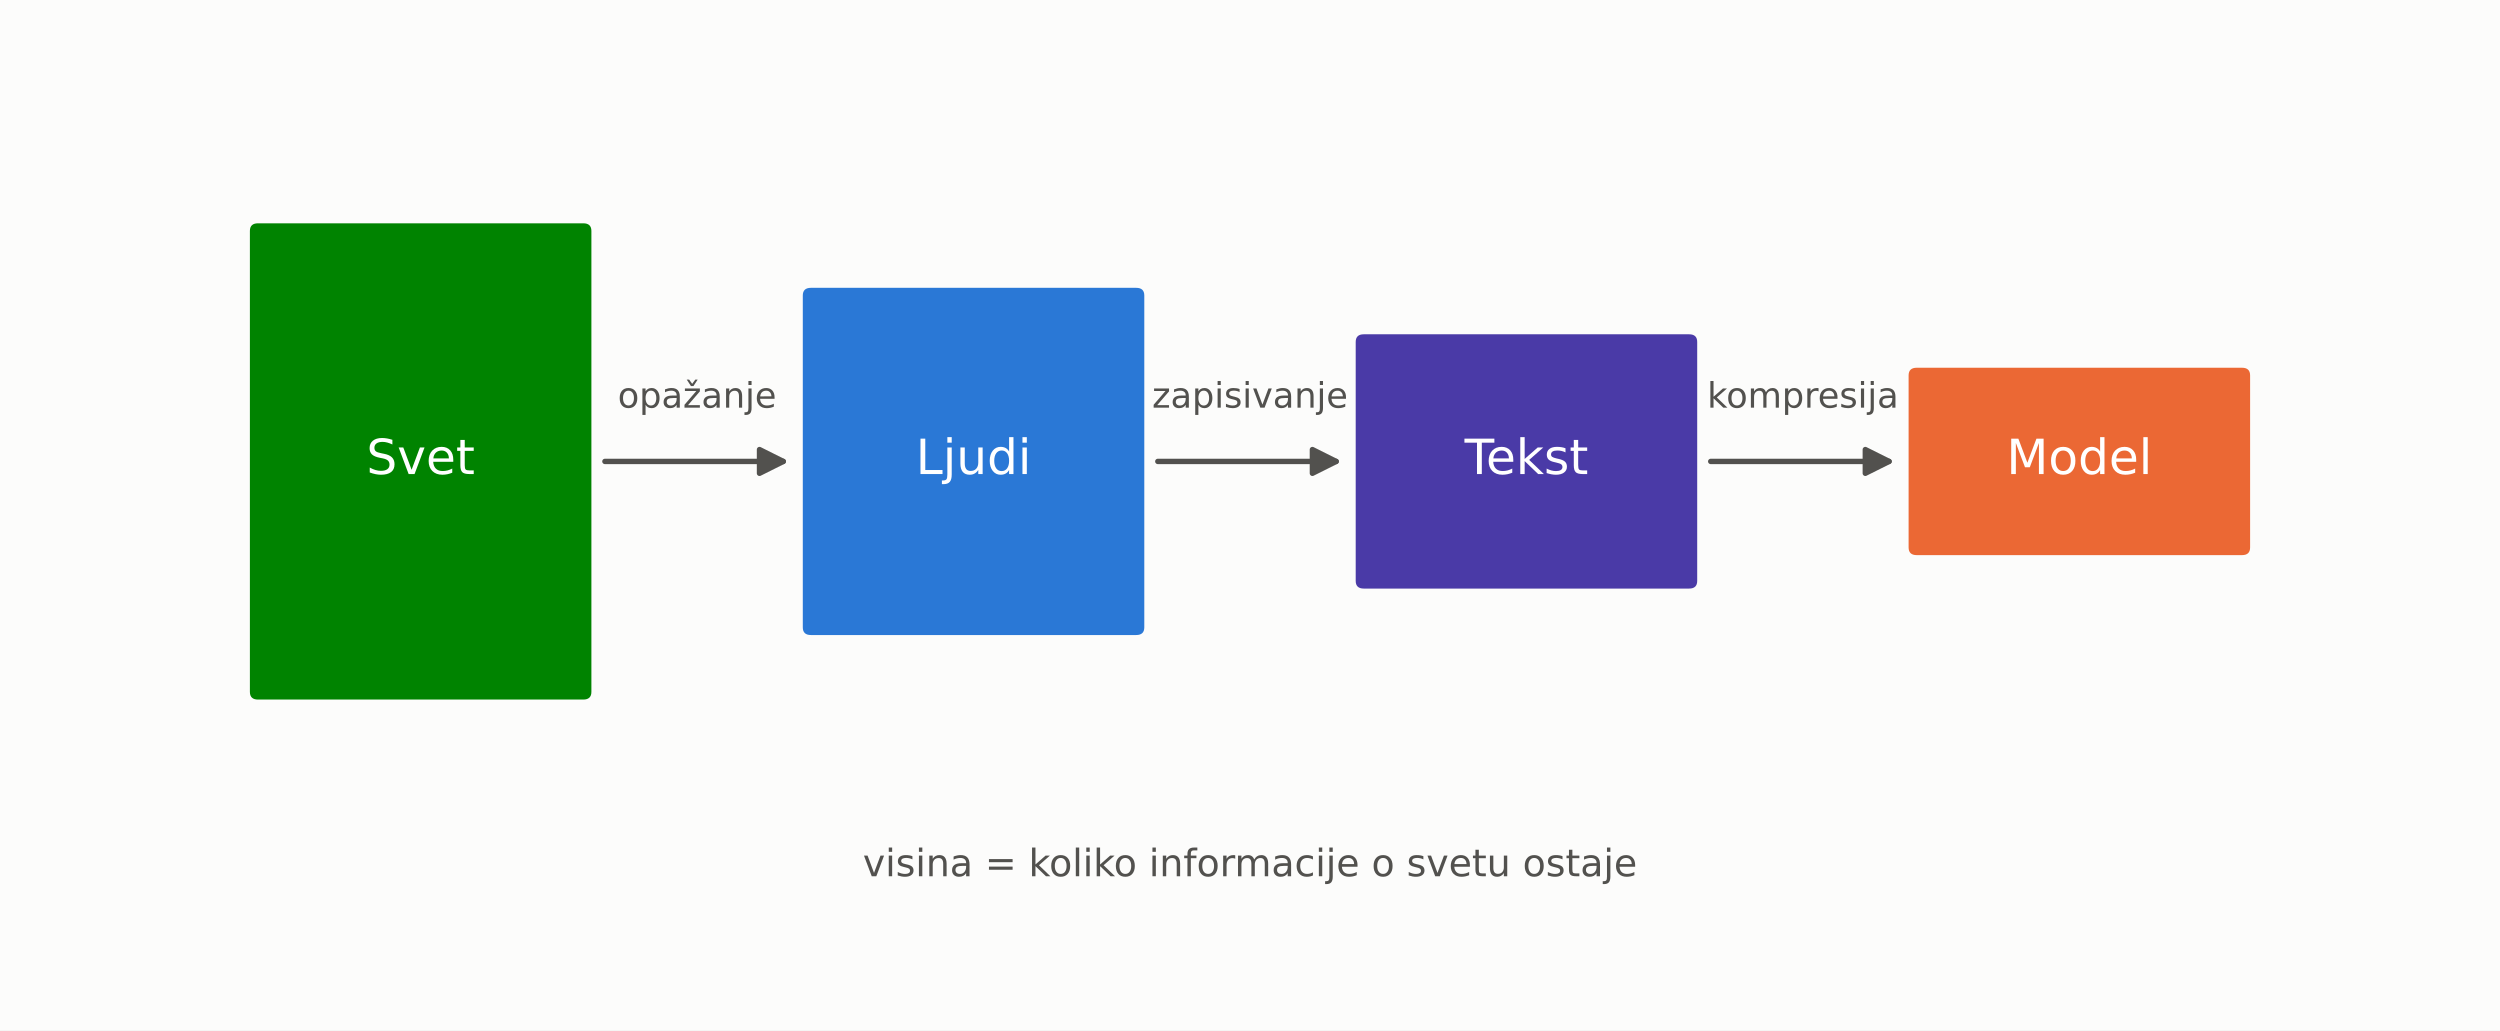
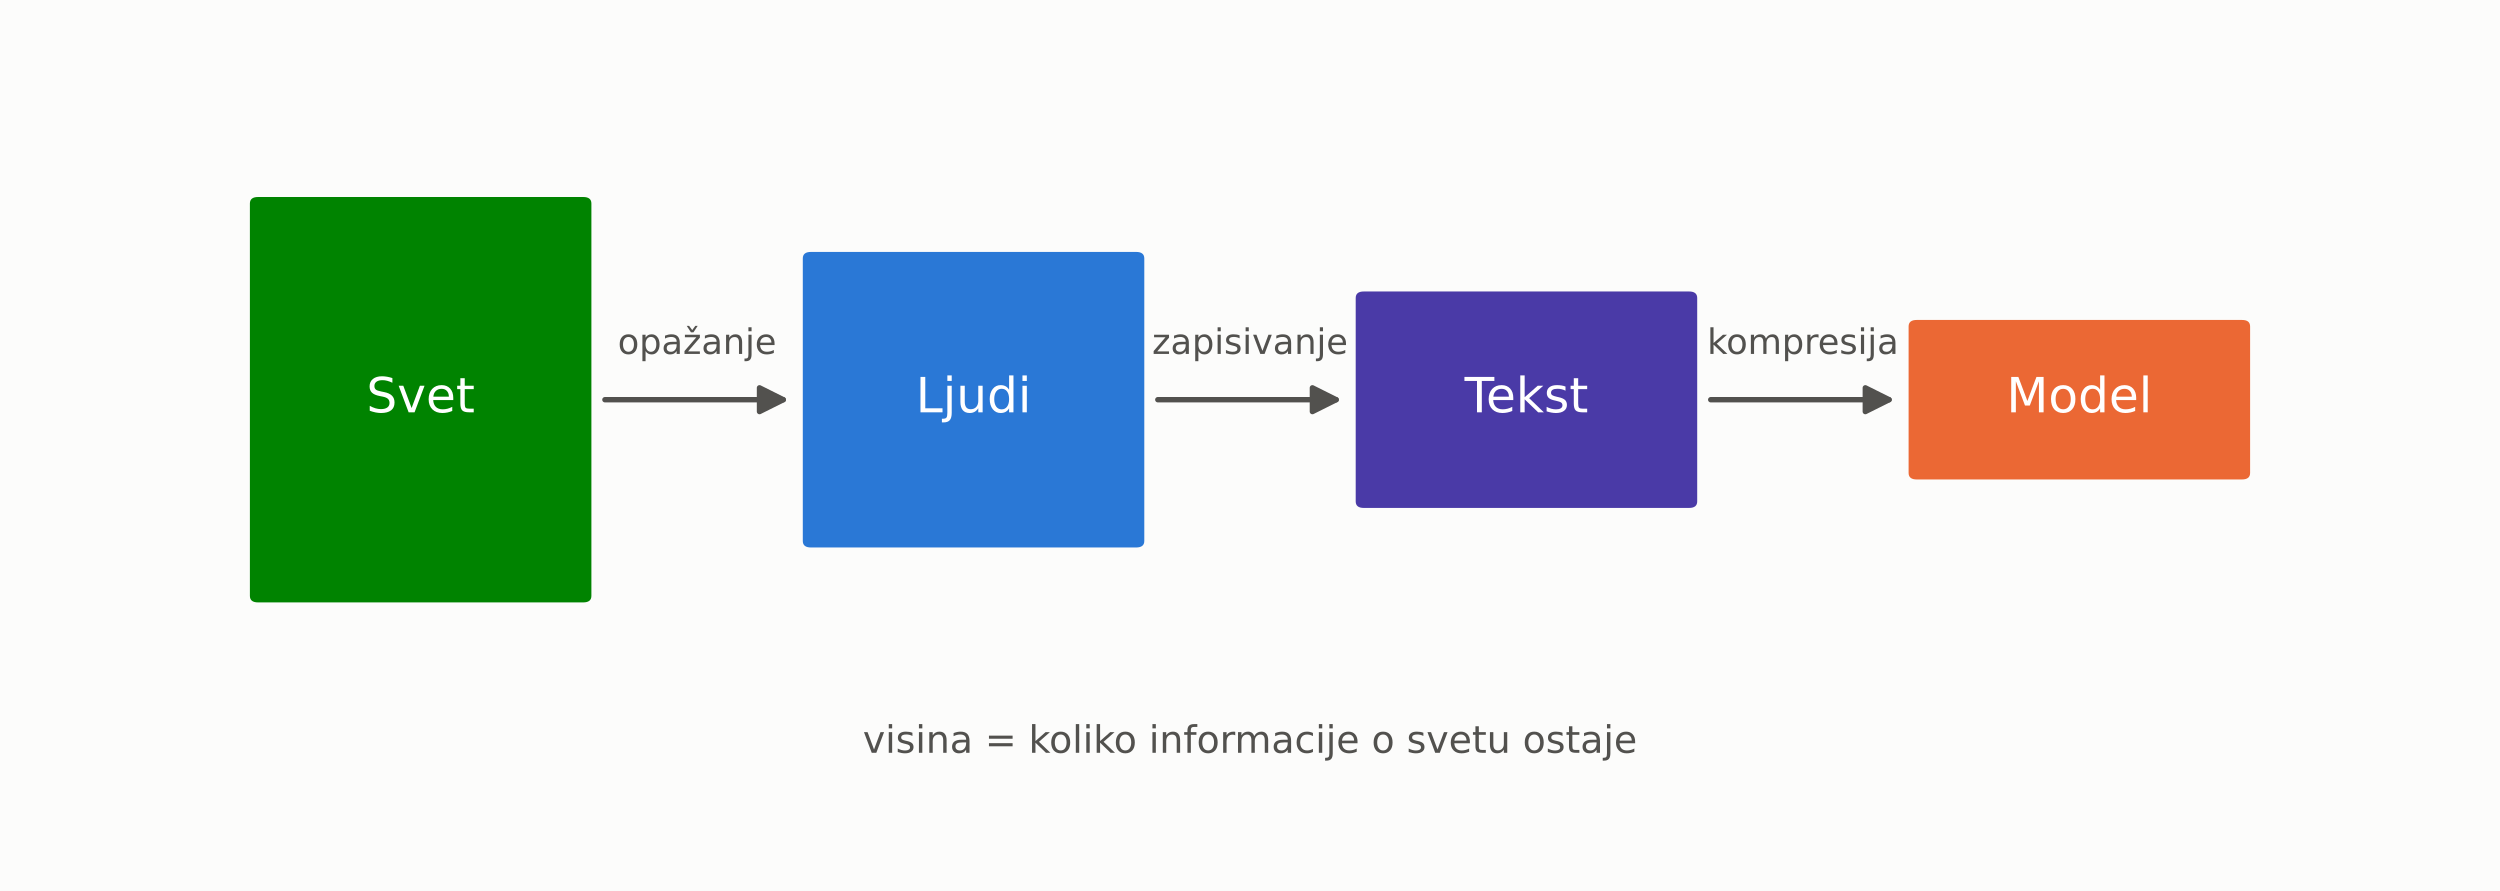
- <svg xmlns="http://www.w3.org/2000/svg" xmlns:xlink="http://www.w3.org/1999/xlink" width="926.609pt" height="381.913pt" viewBox="0 0 926.609 381.913" version="1.1">
+ <svg xmlns="http://www.w3.org/2000/svg" xmlns:xlink="http://www.w3.org/1999/xlink" width="926.609pt" height="330.226pt" viewBox="0 0 926.609 330.226" version="1.1">
  <defs>
    <style type="text/css">*{stroke-linejoin: round; stroke-linecap: butt}</style>
  </defs>
  <g id="figure_1">
    <g id="patch_1">
-       <path d="M 0 381.913  L 926.609 381.913  L 926.609 0  L 0 0  z " style="fill: #fcfcfb" />
+       <path d="M 0 330.226  L 926.609 330.226  L 926.609 0  L 0 0  z " style="fill: #fcfcfb" />
    </g>
    <g id="axes_1">
      <g id="patch_2">
-         <path d="M 95.636 259.288  L 216.183 259.288  Q 219.196 259.288 219.196 256.441  L 219.196 85.612  Q 219.196 82.765 216.183 82.765  L 95.636 82.765  Q 92.622 82.765 92.622 85.612  L 92.622 256.441  Q 92.622 259.288 95.636 259.288  z " clip-path="url(#pb69873dcce)" style="fill: #008300" />
+         <path d="M 95.636 223.276  L 216.183 223.276  Q 219.196 223.276 219.196 220.853  L 219.196 75.444  Q 219.196 73.02 216.183 73.02  L 95.636 73.02  Q 92.622 73.02 92.622 75.444  L 92.622 220.853  Q 92.622 223.276 95.636 223.276  z " clip-path="url(#p2551b3f6b0)" style="fill: #008300" />
      </g>
      <g id="patch_3">
-         <path d="M 300.566 235.372  L 421.113 235.372  Q 424.127 235.372 424.127 232.525  L 424.127 109.528  Q 424.127 106.681 421.113 106.681  L 300.566 106.681  Q 297.552 106.681 297.552 109.528  L 297.552 232.525  Q 297.552 235.372 300.566 235.372  z " clip-path="url(#pb69873dcce)" style="fill: #2a78d6" />
+         <path d="M 300.566 202.919  L 421.113 202.919  Q 424.127 202.919 424.127 200.496  L 424.127 95.801  Q 424.127 93.378 421.113 93.378  L 300.566 93.378  Q 297.552 93.378 297.552 95.801  L 297.552 200.496  Q 297.552 202.919 300.566 202.919  z " clip-path="url(#p2551b3f6b0)" style="fill: #2a78d6" />
      </g>
      <g id="patch_4">
-         <path d="M 505.496 218.153  L 626.043 218.153  Q 629.057 218.153 629.057 215.305  L 629.057 126.747  Q 629.057 123.9 626.043 123.9  L 505.496 123.9  Q 502.482 123.9 502.482 126.747  L 502.482 215.305  Q 502.482 218.153 505.496 218.153  z " clip-path="url(#pb69873dcce)" style="fill: #4a3aa7" />
+         <path d="M 505.496 188.262  L 626.043 188.262  Q 629.057 188.262 629.057 185.838  L 629.057 110.458  Q 629.057 108.035 626.043 108.035  L 505.496 108.035  Q 502.482 108.035 502.482 110.458  L 502.482 185.838  Q 502.482 188.262 505.496 188.262  z " clip-path="url(#p2551b3f6b0)" style="fill: #4a3aa7" />
      </g>
      <g id="patch_5">
-         <path d="M 710.426 205.754  L 830.973 205.754  Q 833.987 205.754 833.987 202.907  L 833.987 139.146  Q 833.987 136.298 830.973 136.298  L 710.426 136.298  Q 707.412 136.298 707.412 139.146  L 707.412 202.907  Q 707.412 205.754 710.426 205.754  z " clip-path="url(#pb69873dcce)" style="fill: #eb6834" />
+         <path d="M 710.426 177.709  L 830.973 177.709  Q 833.987 177.709 833.987 175.285  L 833.987 121.011  Q 833.987 118.588 830.973 118.588  L 710.426 118.588  Q 707.412 118.588 707.412 121.011  L 707.412 175.285  Q 707.412 177.709 710.426 177.709  z " clip-path="url(#p2551b3f6b0)" style="fill: #eb6834" />
      </g>
      <g id="patch_6">
-         <path d="M 224.21 171.026  Q 258.376 171.026 290.306 171.026  " clip-path="url(#pb69873dcce)" style="fill: none; stroke: #52514e; stroke-width: 2; stroke-linecap: round" />
-         <path d="M 281.506 166.626  L 290.306 171.026  L 281.506 175.426  z " clip-path="url(#pb69873dcce)" style="fill: #52514e; stroke: #52514e; stroke-width: 2; stroke-linecap: round" />
+         <path d="M 224.21 148.148  Q 258.376 148.148 290.306 148.148  " clip-path="url(#p2551b3f6b0)" style="fill: none; stroke: #52514e; stroke-width: 2; stroke-linecap: round" />
+         <path d="M 281.506 143.748  L 290.306 148.148  L 281.506 152.548  z " clip-path="url(#p2551b3f6b0)" style="fill: #52514e; stroke: #52514e; stroke-width: 2; stroke-linecap: round" />
      </g>
      <g id="patch_7">
-         <path d="M 429.14 171.026  Q 463.306 171.026 495.236 171.026  " clip-path="url(#pb69873dcce)" style="fill: none; stroke: #52514e; stroke-width: 2; stroke-linecap: round" />
-         <path d="M 486.436 166.626  L 495.236 171.026  L 486.436 175.426  z " clip-path="url(#pb69873dcce)" style="fill: #52514e; stroke: #52514e; stroke-width: 2; stroke-linecap: round" />
+         <path d="M 429.14 148.148  Q 463.306 148.148 495.236 148.148  " clip-path="url(#p2551b3f6b0)" style="fill: none; stroke: #52514e; stroke-width: 2; stroke-linecap: round" />
+         <path d="M 486.436 143.748  L 495.236 148.148  L 486.436 152.548  z " clip-path="url(#p2551b3f6b0)" style="fill: #52514e; stroke: #52514e; stroke-width: 2; stroke-linecap: round" />
      </g>
      <g id="patch_8">
-         <path d="M 634.07 171.026  Q 668.236 171.026 700.167 171.026  " clip-path="url(#pb69873dcce)" style="fill: none; stroke: #52514e; stroke-width: 2; stroke-linecap: round" />
-         <path d="M 691.367 166.626  L 700.167 171.026  L 691.367 175.426  z " clip-path="url(#pb69873dcce)" style="fill: #52514e; stroke: #52514e; stroke-width: 2; stroke-linecap: round" />
+         <path d="M 634.07 148.148  Q 668.236 148.148 700.167 148.148  " clip-path="url(#p2551b3f6b0)" style="fill: none; stroke: #52514e; stroke-width: 2; stroke-linecap: round" />
+         <path d="M 691.367 143.748  L 700.167 148.148  L 691.367 152.548  z " clip-path="url(#p2551b3f6b0)" style="fill: #52514e; stroke: #52514e; stroke-width: 2; stroke-linecap: round" />
      </g>
      <g id="text_1">
-         <g style="fill: #ffffff" transform="translate(135.8026 175.7022) scale(0.18 -0.18)">
+         <g style="fill: #ffffff" transform="translate(135.8026 152.8241) scale(0.18 -0.18)">
          <defs>
            <path id="DejaVuSans-36" d="M 3425 4513  L 3425 3897  Q 3066 4069 2747 4153  Q 2428 4238 2131 4238  Q 1616 4238 1336 4038  Q 1056 3838 1056 3469  Q 1056 3159 1242 3001  Q 1428 2844 1947 2747  L 2328 2669  Q 3034 2534 3370 2195  Q 3706 1856 3706 1288  Q 3706 609 3251 259  Q 2797 -91 1919 -91  Q 1588 -91 1214 -16  Q 841 59 441 206  L 441 856  Q 825 641 1194 531  Q 1563 422 1919 422  Q 2459 422 2753 634  Q 3047 847 3047 1241  Q 3047 1584 2836 1778  Q 2625 1972 2144 2069  L 1759 2144  Q 1053 2284 737 2584  Q 422 2884 422 3419  Q 422 4038 858 4394  Q 1294 4750 2059 4750  Q 2388 4750 2728 4690  Q 3069 4631 3425 4513  z " transform="scale(0.015625)" />
            <path id="DejaVuSans-59" d="M 191 3500  L 800 3500  L 1894 563  L 2988 3500  L 3597 3500  L 2284 0  L 1503 0  L 191 3500  z " transform="scale(0.015625)" />
            <path id="DejaVuSans-48" d="M 3597 1894  L 3597 1613  L 953 1613  Q 991 1019 1311 708  Q 1631 397 2203 397  Q 2534 397 2845 478  Q 3156 559 3463 722  L 3463 178  Q 3153 47 2828 -22  Q 2503 -91 2169 -91  Q 1331 -91 842 396  Q 353 884 353 1716  Q 353 2575 817 3079  Q 1281 3584 2069 3584  Q 2775 3584 3186 3129  Q 3597 2675 3597 1894  z M 3022 2063  Q 3016 2534 2758 2815  Q 2500 3097 2075 3097  Q 1594 3097 1305 2825  Q 1016 2553 972 2059  L 3022 2063  z " transform="scale(0.015625)" />
            <path id="DejaVuSans-57" d="M 1172 4494  L 1172 3500  L 2356 3500  L 2356 3053  L 1172 3053  L 1172 1153  Q 1172 725 1289 603  Q 1406 481 1766 481  L 2356 481  L 2356 0  L 1766 0  Q 1100 0 847 248  Q 594 497 594 1153  L 594 3053  L 172 3053  L 172 3500  L 594 3500  L 594 4494  L 1172 4494  z " transform="scale(0.015625)" />
          </defs>
          <use xlink:href="#DejaVuSans-36" />
          <use xlink:href="#DejaVuSans-59" transform="translate(63.48438 0)" />
          <use xlink:href="#DejaVuSans-48" transform="translate(122.6719 0)" />
          <use xlink:href="#DejaVuSans-57" transform="translate(184.2031 0)" />
        </g>
      </g>
      <g id="text_2">
-         <g style="fill: #ffffff" transform="translate(339.4066 175.7029) scale(0.18 -0.18)">
+         <g style="fill: #ffffff" transform="translate(339.4066 152.8248) scale(0.18 -0.18)">
          <defs>
            <path id="DejaVuSans-2f" d="M 628 4666  L 1259 4666  L 1259 531  L 3531 531  L 3531 0  L 628 0  L 628 4666  z " transform="scale(0.015625)" />
            <path id="DejaVuSans-4d" d="M 603 3500  L 1178 3500  L 1178 -63  Q 1178 -731 923 -1031  Q 669 -1331 103 -1331  L -116 -1331  L -116 -844  L 38 -844  Q 366 -844 484 -692  Q 603 -541 603 -63  L 603 3500  z M 603 4863  L 1178 4863  L 1178 4134  L 603 4134  L 603 4863  z " transform="scale(0.015625)" />
            <path id="DejaVuSans-58" d="M 544 1381  L 544 3500  L 1119 3500  L 1119 1403  Q 1119 906 1312 657  Q 1506 409 1894 409  Q 2359 409 2629 706  Q 2900 1003 2900 1516  L 2900 3500  L 3475 3500  L 3475 0  L 2900 0  L 2900 538  Q 2691 219 2414 64  Q 2138 -91 1772 -91  Q 1169 -91 856 284  Q 544 659 544 1381  z M 1991 3584  L 1991 3584  z " transform="scale(0.015625)" />
            <path id="DejaVuSans-47" d="M 2906 2969  L 2906 4863  L 3481 4863  L 3481 0  L 2906 0  L 2906 525  Q 2725 213 2448 61  Q 2172 -91 1784 -91  Q 1150 -91 751 415  Q 353 922 353 1747  Q 353 2572 751 3078  Q 1150 3584 1784 3584  Q 2172 3584 2448 3432  Q 2725 3281 2906 2969  z M 947 1747  Q 947 1113 1208 752  Q 1469 391 1925 391  Q 2381 391 2643 752  Q 2906 1113 2906 1747  Q 2906 2381 2643 2742  Q 2381 3103 1925 3103  Q 1469 3103 1208 2742  Q 947 2381 947 1747  z " transform="scale(0.015625)" />
            <path id="DejaVuSans-4c" d="M 603 3500  L 1178 3500  L 1178 0  L 603 0  L 603 3500  z M 603 4863  L 1178 4863  L 1178 4134  L 603 4134  L 603 4863  z " transform="scale(0.015625)" />
          </defs>
          <use xlink:href="#DejaVuSans-2f" />
          <use xlink:href="#DejaVuSans-4d" transform="translate(55.71875 0)" />
          <use xlink:href="#DejaVuSans-58" transform="translate(83.5 0)" />
          <use xlink:href="#DejaVuSans-47" transform="translate(146.875 0)" />
          <use xlink:href="#DejaVuSans-4c" transform="translate(210.3594 0)" />
        </g>
      </g>
      <g id="text_3">
-         <g style="fill: #ffffff" transform="translate(542.8349 175.7029) scale(0.18 -0.18)">
+         <g style="fill: #ffffff" transform="translate(542.8349 152.8248) scale(0.18 -0.18)">
          <defs>
            <path id="DejaVuSans-37" d="M -19 4666  L 3928 4666  L 3928 4134  L 2272 4134  L 2272 0  L 1638 0  L 1638 4134  L -19 4134  L -19 4666  z " transform="scale(0.015625)" />
            <path id="DejaVuSans-4e" d="M 581 4863  L 1159 4863  L 1159 1991  L 2875 3500  L 3609 3500  L 1753 1863  L 3688 0  L 2938 0  L 1159 1709  L 1159 0  L 581 0  L 581 4863  z " transform="scale(0.015625)" />
            <path id="DejaVuSans-56" d="M 2834 3397  L 2834 2853  Q 2591 2978 2328 3040  Q 2066 3103 1784 3103  Q 1356 3103 1142 2972  Q 928 2841 928 2578  Q 928 2378 1081 2264  Q 1234 2150 1697 2047  L 1894 2003  Q 2506 1872 2764 1633  Q 3022 1394 3022 966  Q 3022 478 2636 193  Q 2250 -91 1575 -91  Q 1294 -91 989 -36  Q 684 19 347 128  L 347 722  Q 666 556 975 473  Q 1284 391 1588 391  Q 1994 391 2212 530  Q 2431 669 2431 922  Q 2431 1156 2273 1281  Q 2116 1406 1581 1522  L 1381 1569  Q 847 1681 609 1914  Q 372 2147 372 2553  Q 372 3047 722 3315  Q 1072 3584 1716 3584  Q 2034 3584 2315 3537  Q 2597 3491 2834 3397  z " transform="scale(0.015625)" />
          </defs>
          <use xlink:href="#DejaVuSans-37" />
          <use xlink:href="#DejaVuSans-48" transform="translate(44.09375 0)" />
          <use xlink:href="#DejaVuSans-4e" transform="translate(105.625 0)" />
          <use xlink:href="#DejaVuSans-56" transform="translate(163.5312 0)" />
          <use xlink:href="#DejaVuSans-57" transform="translate(215.625 0)" />
        </g>
      </g>
      <g id="text_4">
-         <g style="fill: #ffffff" transform="translate(743.6756 175.7029) scale(0.18 -0.18)">
+         <g style="fill: #ffffff" transform="translate(743.6756 152.8248) scale(0.18 -0.18)">
          <defs>
            <path id="DejaVuSans-30" d="M 628 4666  L 1569 4666  L 2759 1491  L 3956 4666  L 4897 4666  L 4897 0  L 4281 0  L 4281 4097  L 3078 897  L 2444 897  L 1241 4097  L 1241 0  L 628 0  L 628 4666  z " transform="scale(0.015625)" />
            <path id="DejaVuSans-52" d="M 1959 3097  Q 1497 3097 1228 2736  Q 959 2375 959 1747  Q 959 1119 1226 758  Q 1494 397 1959 397  Q 2419 397 2687 759  Q 2956 1122 2956 1747  Q 2956 2369 2687 2733  Q 2419 3097 1959 3097  z M 1959 3584  Q 2709 3584 3137 3096  Q 3566 2609 3566 1747  Q 3566 888 3137 398  Q 2709 -91 1959 -91  Q 1206 -91 779 398  Q 353 888 353 1747  Q 353 2609 779 3096  Q 1206 3584 1959 3584  z " transform="scale(0.015625)" />
            <path id="DejaVuSans-4f" d="M 603 4863  L 1178 4863  L 1178 0  L 603 0  L 603 4863  z " transform="scale(0.015625)" />
          </defs>
          <use xlink:href="#DejaVuSans-30" />
          <use xlink:href="#DejaVuSans-52" transform="translate(86.28125 0)" />
          <use xlink:href="#DejaVuSans-47" transform="translate(147.4688 0)" />
          <use xlink:href="#DejaVuSans-48" transform="translate(210.9531 0)" />
          <use xlink:href="#DejaVuSans-4f" transform="translate(272.4844 0)" />
        </g>
      </g>
      <g id="text_5">
-         <g style="fill: #52514e" transform="translate(228.9678 151.0963) scale(0.13 -0.13)">
+         <g style="fill: #52514e" transform="translate(228.9678 131.1839) scale(0.13 -0.13)">
          <defs>
            <path id="DejaVuSans-53" d="M 1159 525  L 1159 -1331  L 581 -1331  L 581 3500  L 1159 3500  L 1159 2969  Q 1341 3281 1617 3432  Q 1894 3584 2278 3584  Q 2916 3584 3314 3078  Q 3713 2572 3713 1747  Q 3713 922 3314 415  Q 2916 -91 2278 -91  Q 1894 -91 1617 61  Q 1341 213 1159 525  z M 3116 1747  Q 3116 2381 2855 2742  Q 2594 3103 2138 3103  Q 1681 3103 1420 2742  Q 1159 2381 1159 1747  Q 1159 1113 1420 752  Q 1681 391 2138 391  Q 2594 391 2855 752  Q 3116 1113 3116 1747  z " transform="scale(0.015625)" />
            <path id="DejaVuSans-44" d="M 2194 1759  Q 1497 1759 1228 1600  Q 959 1441 959 1056  Q 959 750 1161 570  Q 1363 391 1709 391  Q 2188 391 2477 730  Q 2766 1069 2766 1631  L 2766 1759  L 2194 1759  z M 3341 1997  L 3341 0  L 2766 0  L 2766 531  Q 2569 213 2275 61  Q 1981 -91 1556 -91  Q 1019 -91 701 211  Q 384 513 384 1019  Q 384 1609 779 1909  Q 1175 2209 1959 2209  L 2766 2209  L 2766 2266  Q 2766 2663 2505 2880  Q 2244 3097 1772 3097  Q 1472 3097 1187 3025  Q 903 2953 641 2809  L 641 3341  Q 956 3463 1253 3523  Q 1550 3584 1831 3584  Q 2591 3584 2966 3190  Q 3341 2797 3341 1997  z " transform="scale(0.015625)" />
            <path id="DejaVuSans-140" d="M 353 3500  L 3084 3500  L 3084 2975  L 922 459  L 3084 459  L 3084 0  L 275 0  L 275 525  L 2438 3041  L 353 3041  L 353 3500  z M 1453 3944  L 687 5119  L 1122 5119  L 1684 4353  L 2247 5119  L 2681 5119  L 1915 3944  L 1453 3944  z " transform="scale(0.015625)" />
            <path id="DejaVuSans-51" d="M 3513 2113  L 3513 0  L 2938 0  L 2938 2094  Q 2938 2591 2744 2837  Q 2550 3084 2163 3084  Q 1697 3084 1428 2787  Q 1159 2491 1159 1978  L 1159 0  L 581 0  L 581 3500  L 1159 3500  L 1159 2956  Q 1366 3272 1645 3428  Q 1925 3584 2291 3584  Q 2894 3584 3203 3211  Q 3513 2838 3513 2113  z " transform="scale(0.015625)" />
          </defs>
          <use xlink:href="#DejaVuSans-52" />
          <use xlink:href="#DejaVuSans-53" transform="translate(61.1875 0)" />
          <use xlink:href="#DejaVuSans-44" transform="translate(124.6719 0)" />
          <use xlink:href="#DejaVuSans-140" transform="translate(185.9531 0)" />
          <use xlink:href="#DejaVuSans-44" transform="translate(238.4375 0)" />
          <use xlink:href="#DejaVuSans-51" transform="translate(299.7188 0)" />
          <use xlink:href="#DejaVuSans-4d" transform="translate(363.0938 0)" />
          <use xlink:href="#DejaVuSans-48" transform="translate(390.875 0)" />
        </g>
      </g>
      <g id="text_6">
-         <g style="fill: #52514e" transform="translate(427.0303 151.0963) scale(0.13 -0.13)">
+         <g style="fill: #52514e" transform="translate(427.0303 131.1839) scale(0.13 -0.13)">
          <defs>
            <path id="DejaVuSans-5d" d="M 353 3500  L 3084 3500  L 3084 2975  L 922 459  L 3084 459  L 3084 0  L 275 0  L 275 525  L 2438 3041  L 353 3041  L 353 3500  z " transform="scale(0.015625)" />
          </defs>
          <use xlink:href="#DejaVuSans-5d" />
          <use xlink:href="#DejaVuSans-44" transform="translate(52.48438 0)" />
          <use xlink:href="#DejaVuSans-53" transform="translate(113.7656 0)" />
          <use xlink:href="#DejaVuSans-4c" transform="translate(177.25 0)" />
          <use xlink:href="#DejaVuSans-56" transform="translate(205.0312 0)" />
          <use xlink:href="#DejaVuSans-4c" transform="translate(257.125 0)" />
          <use xlink:href="#DejaVuSans-59" transform="translate(284.9062 0)" />
          <use xlink:href="#DejaVuSans-44" transform="translate(344.0938 0)" />
          <use xlink:href="#DejaVuSans-51" transform="translate(405.375 0)" />
          <use xlink:href="#DejaVuSans-4d" transform="translate(468.75 0)" />
          <use xlink:href="#DejaVuSans-48" transform="translate(496.5312 0)" />
        </g>
      </g>
      <g id="text_7">
-         <g style="fill: #52514e" transform="translate(632.7577 151.0963) scale(0.13 -0.13)">
+         <g style="fill: #52514e" transform="translate(632.7577 131.1839) scale(0.13 -0.13)">
          <defs>
            <path id="DejaVuSans-50" d="M 3328 2828  Q 3544 3216 3844 3400  Q 4144 3584 4550 3584  Q 5097 3584 5394 3201  Q 5691 2819 5691 2113  L 5691 0  L 5113 0  L 5113 2094  Q 5113 2597 4934 2840  Q 4756 3084 4391 3084  Q 3944 3084 3684 2787  Q 3425 2491 3425 1978  L 3425 0  L 2847 0  L 2847 2094  Q 2847 2600 2669 2842  Q 2491 3084 2119 3084  Q 1678 3084 1418 2786  Q 1159 2488 1159 1978  L 1159 0  L 581 0  L 581 3500  L 1159 3500  L 1159 2956  Q 1356 3278 1631 3431  Q 1906 3584 2284 3584  Q 2666 3584 2933 3390  Q 3200 3197 3328 2828  z " transform="scale(0.015625)" />
            <path id="DejaVuSans-55" d="M 2631 2963  Q 2534 3019 2420 3045  Q 2306 3072 2169 3072  Q 1681 3072 1420 2755  Q 1159 2438 1159 1844  L 1159 0  L 581 0  L 581 3500  L 1159 3500  L 1159 2956  Q 1341 3275 1631 3429  Q 1922 3584 2338 3584  Q 2397 3584 2469 3576  Q 2541 3569 2628 3553  L 2631 2963  z " transform="scale(0.015625)" />
          </defs>
          <use xlink:href="#DejaVuSans-4e" />
          <use xlink:href="#DejaVuSans-52" transform="translate(54.34375 0)" />
          <use xlink:href="#DejaVuSans-50" transform="translate(115.5312 0)" />
          <use xlink:href="#DejaVuSans-53" transform="translate(212.9375 0)" />
          <use xlink:href="#DejaVuSans-55" transform="translate(276.4219 0)" />
          <use xlink:href="#DejaVuSans-48" transform="translate(315.3281 0)" />
          <use xlink:href="#DejaVuSans-56" transform="translate(376.8594 0)" />
          <use xlink:href="#DejaVuSans-4c" transform="translate(428.9531 0)" />
          <use xlink:href="#DejaVuSans-4d" transform="translate(456.7344 0)" />
          <use xlink:href="#DejaVuSans-44" transform="translate(484.5156 0)" />
        </g>
      </g>
      <g id="text_8">
-         <g style="fill: #52514e" transform="translate(319.8087 324.7729) scale(0.14 -0.14)">
+         <g style="fill: #52514e" transform="translate(319.8087 279.0167) scale(0.14 -0.14)">
          <defs>
            <path id="DejaVuSans-3" transform="scale(0.015625)" />
            <path id="DejaVuSans-20" d="M 678 2906  L 4684 2906  L 4684 2381  L 678 2381  L 678 2906  z M 678 1631  L 4684 1631  L 4684 1100  L 678 1100  L 678 1631  z " transform="scale(0.015625)" />
            <path id="DejaVuSans-49" d="M 2375 4863  L 2375 4384  L 1825 4384  Q 1516 4384 1395 4259  Q 1275 4134 1275 3809  L 1275 3500  L 2222 3500  L 2222 3053  L 1275 3053  L 1275 0  L 697 0  L 697 3053  L 147 3053  L 147 3500  L 697 3500  L 697 3744  Q 697 4328 969 4595  Q 1241 4863 1831 4863  L 2375 4863  z " transform="scale(0.015625)" />
            <path id="DejaVuSans-46" d="M 3122 3366  L 3122 2828  Q 2878 2963 2633 3030  Q 2388 3097 2138 3097  Q 1578 3097 1268 2742  Q 959 2388 959 1747  Q 959 1106 1268 751  Q 1578 397 2138 397  Q 2388 397 2633 464  Q 2878 531 3122 666  L 3122 134  Q 2881 22 2623 -34  Q 2366 -91 2075 -91  Q 1284 -91 818 406  Q 353 903 353 1747  Q 353 2603 823 3093  Q 1294 3584 2113 3584  Q 2378 3584 2631 3529  Q 2884 3475 3122 3366  z " transform="scale(0.015625)" />
          </defs>
          <use xlink:href="#DejaVuSans-59" />
          <use xlink:href="#DejaVuSans-4c" transform="translate(59.1875 0)" />
          <use xlink:href="#DejaVuSans-56" transform="translate(86.96875 0)" />
          <use xlink:href="#DejaVuSans-4c" transform="translate(139.0625 0)" />
          <use xlink:href="#DejaVuSans-51" transform="translate(166.8438 0)" />
          <use xlink:href="#DejaVuSans-44" transform="translate(230.2188 0)" />
          <use xlink:href="#DejaVuSans-3" transform="translate(291.5 0)" />
          <use xlink:href="#DejaVuSans-20" transform="translate(323.2812 0)" />
          <use xlink:href="#DejaVuSans-3" transform="translate(407.0781 0)" />
          <use xlink:href="#DejaVuSans-4e" transform="translate(438.8594 0)" />
          <use xlink:href="#DejaVuSans-52" transform="translate(493.2031 0)" />
          <use xlink:href="#DejaVuSans-4f" transform="translate(554.3906 0)" />
          <use xlink:href="#DejaVuSans-4c" transform="translate(582.1719 0)" />
          <use xlink:href="#DejaVuSans-4e" transform="translate(609.9531 0)" />
          <use xlink:href="#DejaVuSans-52" transform="translate(664.2969 0)" />
          <use xlink:href="#DejaVuSans-3" transform="translate(725.4844 0)" />
          <use xlink:href="#DejaVuSans-4c" transform="translate(757.2656 0)" />
          <use xlink:href="#DejaVuSans-51" transform="translate(785.0469 0)" />
          <use xlink:href="#DejaVuSans-49" transform="translate(848.4219 0)" />
          <use xlink:href="#DejaVuSans-52" transform="translate(883.625 0)" />
          <use xlink:href="#DejaVuSans-55" transform="translate(944.8125 0)" />
          <use xlink:href="#DejaVuSans-50" transform="translate(984.1719 0)" />
          <use xlink:href="#DejaVuSans-44" transform="translate(1081.578 0)" />
          <use xlink:href="#DejaVuSans-46" transform="translate(1142.859 0)" />
          <use xlink:href="#DejaVuSans-4c" transform="translate(1197.844 0)" />
          <use xlink:href="#DejaVuSans-4d" transform="translate(1225.625 0)" />
          <use xlink:href="#DejaVuSans-48" transform="translate(1253.406 0)" />
          <use xlink:href="#DejaVuSans-3" transform="translate(1314.938 0)" />
          <use xlink:href="#DejaVuSans-52" transform="translate(1346.719 0)" />
          <use xlink:href="#DejaVuSans-3" transform="translate(1407.906 0)" />
          <use xlink:href="#DejaVuSans-56" transform="translate(1439.688 0)" />
          <use xlink:href="#DejaVuSans-59" transform="translate(1491.781 0)" />
          <use xlink:href="#DejaVuSans-48" transform="translate(1550.969 0)" />
          <use xlink:href="#DejaVuSans-57" transform="translate(1612.5 0)" />
          <use xlink:href="#DejaVuSans-58" transform="translate(1651.703 0)" />
          <use xlink:href="#DejaVuSans-3" transform="translate(1715.078 0)" />
          <use xlink:href="#DejaVuSans-52" transform="translate(1746.859 0)" />
          <use xlink:href="#DejaVuSans-56" transform="translate(1808.047 0)" />
          <use xlink:href="#DejaVuSans-57" transform="translate(1860.141 0)" />
          <use xlink:href="#DejaVuSans-44" transform="translate(1899.344 0)" />
          <use xlink:href="#DejaVuSans-4d" transform="translate(1960.625 0)" />
          <use xlink:href="#DejaVuSans-48" transform="translate(1988.406 0)" />
        </g>
      </g>
    </g>
  </g>
  <defs>
-     <clipPath id="pb69873dcce">
-       <rect x="17.28" y="17.28" width="892.049" height="347.353" />
+     <clipPath id="p2551b3f6b0">
+       <rect x="17.28" y="17.28" width="892.049" height="295.666" />
    </clipPath>
  </defs>
</svg>
